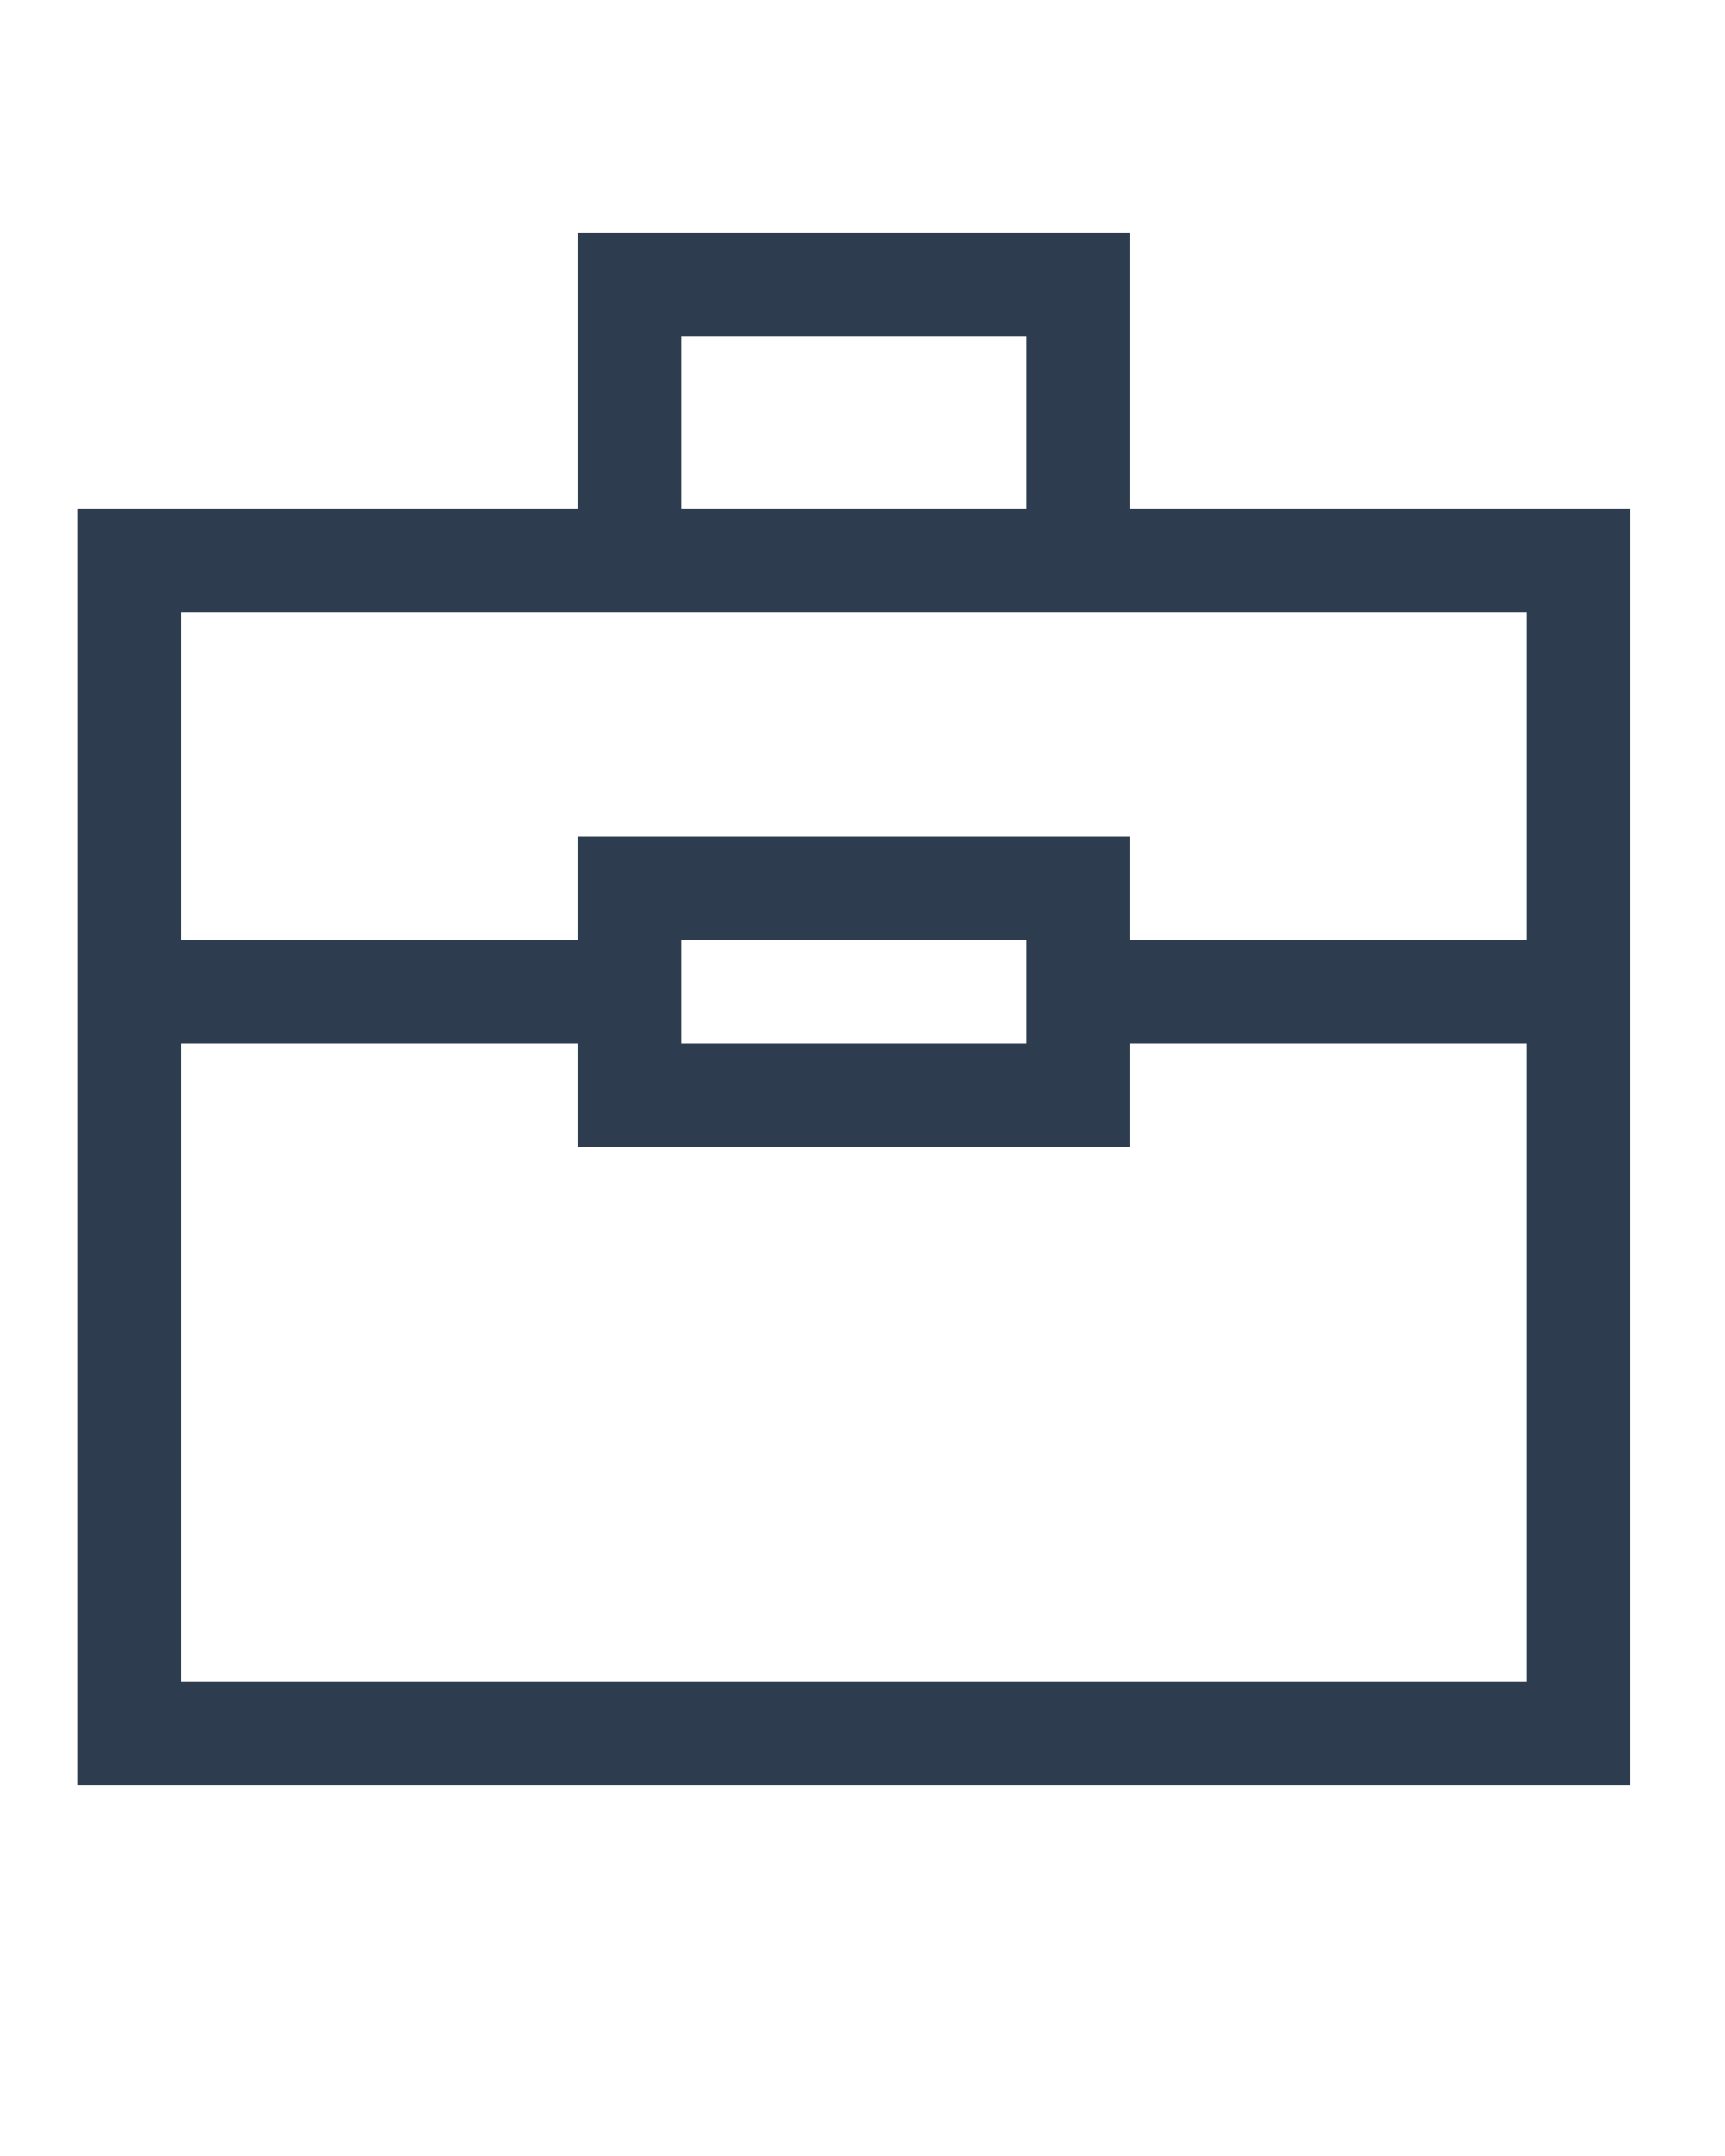
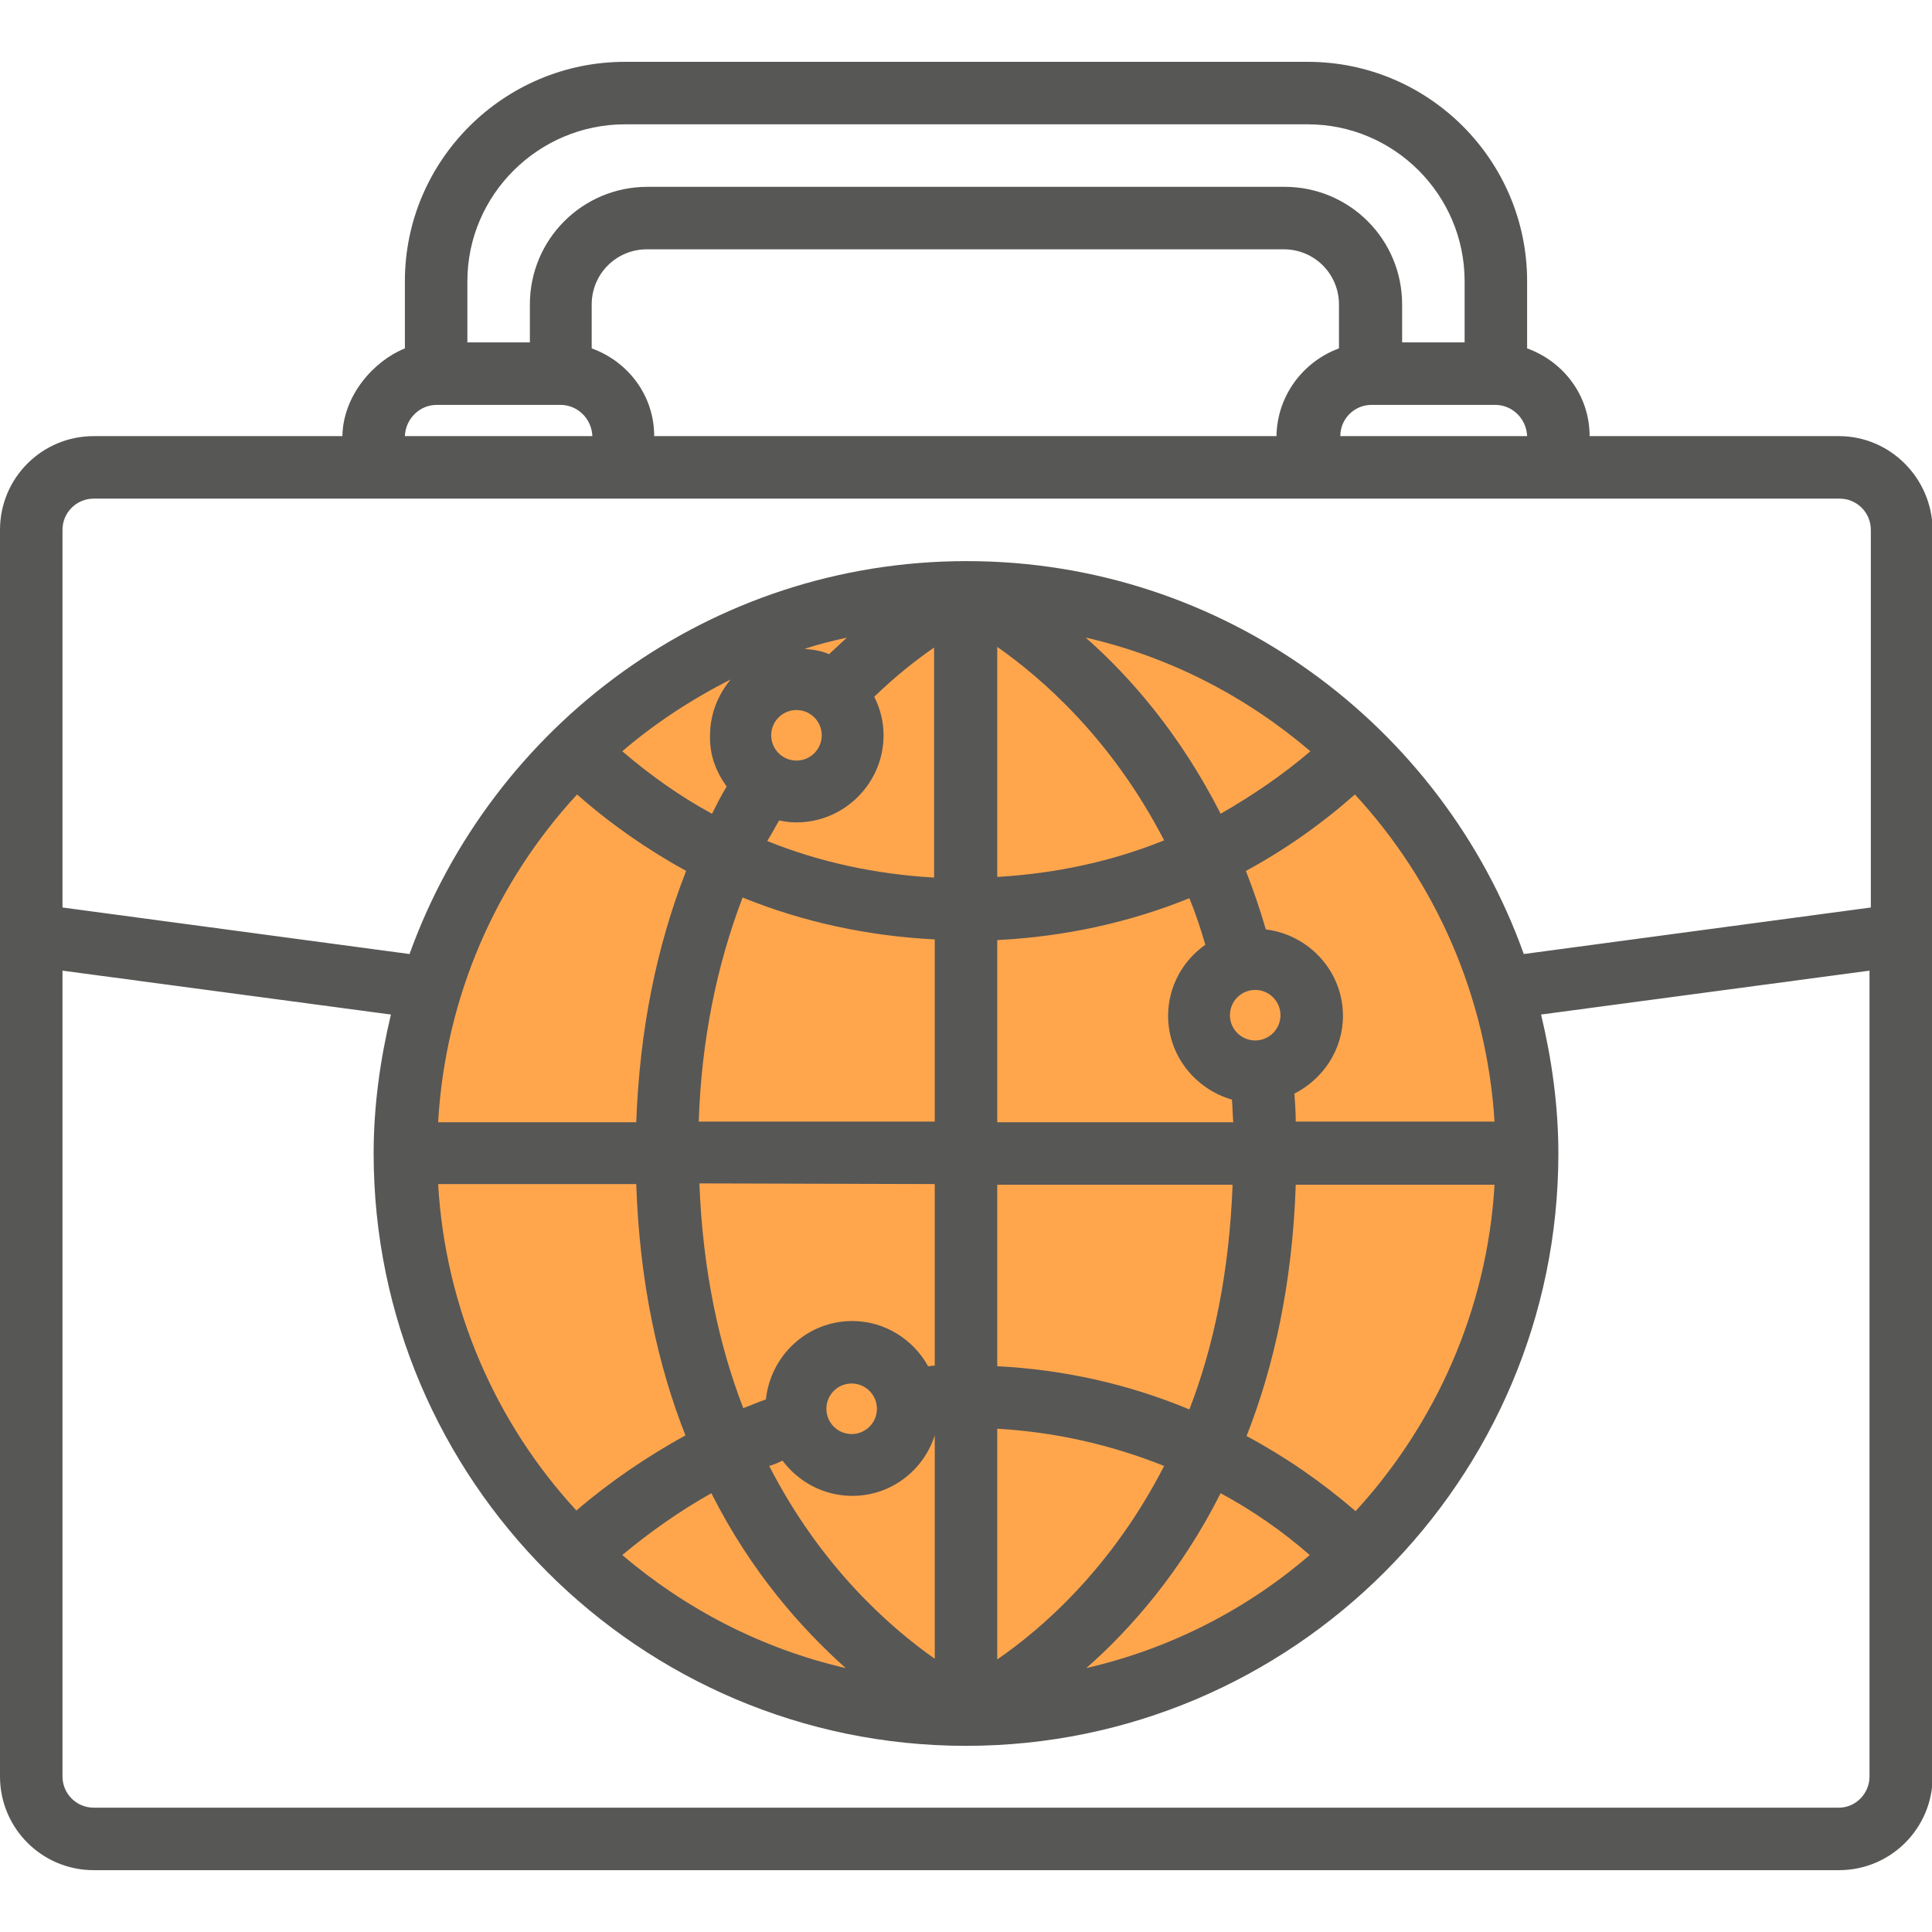
- <svg xmlns="http://www.w3.org/2000/svg" version="1.1" id="Layer_1" x="0px" y="0px" viewBox="-461 322 100 125" style="enable-background:new -461 322 100 125;" xml:space="preserve">
+ <svg xmlns="http://www.w3.org/2000/svg" version="1.1" id="Layer_1" x="0px" y="0px" viewBox="0 0 290.6 290.6" style="enable-background:new 0 0 290.6 290.6;" xml:space="preserve">
  <style type="text/css">
- 	.st0{fill:#2D3D4F;}
+ 	.st0{fill:#FFA64D;}
+ 	.st1{fill:#575756;}
</style>
-   <path class="st0" d="M-395.5,351.5v-16h-32v16h-29v74h90v-74H-395.5z M-421.5,341.5h20v10h-20V341.5z M-372.5,419.5h-78v-37h23v6h32  v-6h23V419.5z M-421.5,382.5v-6h20v6H-421.5z M-372.5,376.5h-23v-6h-32v6h-23v-19h78V376.5z" />
+   <circle class="st0" cx="145.3" cy="173.4" r="84.4" />
+   <path class="st1" d="M276.6,65.6h-37.5c0-6.1-3.9-11.2-9.4-13.2V42.3c0-18.2-14.8-33-33-33H94c-18.2,0-33.1,14.8-33.1,33v10.1  c-4.7,1.9-9.3,7.1-9.4,13.2H14.1C6.3,65.6,0,71.9,0,79.7v187.5c0,7.8,6.3,14.1,14.1,14.1h262.5c7.8,0,14.1-6.3,14.1-14.1V79.7  C290.6,71.9,284.3,65.6,276.6,65.6z M98.4,65.6c0-6.1-3.9-11.2-9.4-13.2v-6.6c0-4.6,3.7-8.3,8.3-8.3h95.8c4.6,0,8.3,3.7,8.3,8.3v6.6  c-5.4,2-9.3,7.1-9.4,13.2L98.4,65.6L98.4,65.6z M206.3,60.9h18.6c2.6,0,4.7,2.1,4.8,4.7h-28.1C201.6,63,203.7,60.9,206.3,60.9z   M70.3,42.3c0-13,10.7-23.6,23.7-23.6h102.7c13,0,23.6,10.6,23.6,23.6v9.2h-9.4v-5.7c0-9.8-7.9-17.7-17.7-17.7H97.4  c-9.8,0-17.7,7.9-17.7,17.7v5.7h-9.4L70.3,42.3C70.3,42.3,70.3,42.3,70.3,42.3z M65.7,60.9h18.6c2.6,0,4.7,2.1,4.8,4.7H60.9  C61,63,63.1,60.9,65.7,60.9z M14.1,75h37.5h46.9h93.8h46.9h37.5c2.6,0,4.7,2.1,4.7,4.7v56.8l-52.2,7c-12.3-34.4-45.2-59.1-83.8-59.1  s-71.4,24.7-83.8,59.1l-52.2-7V79.7C9.4,77.1,11.5,75,14.1,75z M194.9,168.8c0-1.4-0.1-2.9-0.2-4.3c4.3-2.2,7.3-6.6,7.3-11.7  c0-6.7-5.1-12.2-11.6-13c-0.9-3.1-1.9-6-3-8.8c5.9-3.2,11.3-7,16.4-11.5c12.1,13.1,19.8,30.3,21,49.2H194.9z M150,97.3  c6.7,4.7,17.2,13.8,25.1,29.1c-7.9,3.2-16.4,5-25.1,5.5V97.3z M123.6,110.6c0,2.1-1.7,3.8-3.8,3.8s-3.8-1.7-3.8-3.8s1.7-3.8,3.8-3.8  S123.6,108.5,123.6,110.6z M117.2,123.4c0.9,0.2,1.7,0.3,2.6,0.3c7.2,0,13.1-5.9,13.1-13.1c0-2.1-0.5-4-1.4-5.8  c3.3-3.2,6.4-5.6,9-7.4V132c-8.7-0.5-17.2-2.3-25.1-5.5C116.1,125.4,116.6,124.4,117.2,123.4z M140.6,141.3v27.4h-35.5  c0.4-12.2,2.7-23.5,6.6-33.7C120.8,138.7,130.6,140.8,140.6,141.3z M140.6,178.1v27.3c-0.3,0-0.7,0.1-1,0.1c-2.2-4-6.5-6.8-11.4-6.8  c-6.8,0-12.3,5.2-13,11.8c-1.2,0.4-2.3,0.9-3.4,1.3c-3.6-9.3-6.1-20.6-6.6-33.8L140.6,178.1L140.6,178.1z M131.9,211.9  c0,2.1-1.7,3.8-3.8,3.8s-3.8-1.7-3.8-3.8s1.7-3.8,3.8-3.8S131.9,209.8,131.9,211.9z M117.7,219.7c2.4,3.2,6.2,5.3,10.5,5.3  c5.8,0,10.7-3.8,12.4-9.1v33.6c-6.7-4.7-17.1-13.8-24.9-29C116.4,220.3,117.1,220,117.7,219.7z M150,249.6v-34.7  c8.7,0.5,17.1,2.4,25.1,5.6C167.2,235.9,156.7,245,150,249.6z M150,205.5v-27.3h35.4c-0.5,13.3-2.9,24.5-6.5,33.8  C169.8,208.2,160,206,150,205.5z M150,168.8v-27.4c10-0.5,19.8-2.6,28.9-6.3c0.9,2.2,1.7,4.6,2.4,7c-3.4,2.4-5.6,6.3-5.6,10.7  c0,6,4.1,11,9.6,12.6c0.1,1.1,0.1,2.3,0.2,3.4L150,168.8L150,168.8z M188.8,156.5c-2.1,0-3.8-1.7-3.8-3.8s1.7-3.8,3.8-3.8  s3.8,1.7,3.8,3.8S190.9,156.5,188.8,156.5z M183.6,122.4c-6.1-12-13.6-20.6-20.3-26.5c12.7,2.9,24.2,8.9,33.8,17.1  C192.9,116.6,188.3,119.7,183.6,122.4z M124.7,98.4c-1.1-0.5-2.4-0.7-3.7-0.8c2.1-0.7,4.2-1.2,6.4-1.7  C126.6,96.6,125.7,97.5,124.7,98.4z M109.3,118.3c-0.8,1.3-1.5,2.7-2.2,4.1c-4.8-2.6-9.3-5.8-13.5-9.4c4.9-4.2,10.4-7.8,16.3-10.8  c-1.9,2.3-3.1,5.2-3.1,8.4C106.7,113.5,107.7,116.1,109.3,118.3z M86.8,119.5c5.1,4.5,10.6,8.3,16.4,11.5c-4.5,11.5-7,24.1-7.5,37.8  H65.9C67,149.8,74.7,132.6,86.8,119.5z M95.7,178.1c0.5,14.9,3.3,27.4,7.4,37.8c-5.8,3.2-11.4,7-16.4,11.3  C74.7,214.2,67,197,65.9,178.1H95.7z M107,224.6c6,11.9,13.6,20.4,20.2,26.3c-12.6-2.9-24.1-8.9-33.6-17  C97.8,230.4,102.2,227.3,107,224.6z M183.6,224.6c4.8,2.6,9.3,5.7,13.4,9.3c-9.5,8.2-21,14.1-33.6,17  C170,245.1,177.6,236.5,183.6,224.6z M203.9,227.3c-5.1-4.4-10.6-8.2-16.4-11.3c4.1-10.4,6.9-22.9,7.4-37.8h29.9  C223.7,197,215.9,214.2,203.9,227.3z M276.6,271.9H14.1c-2.6,0-4.7-2.1-4.7-4.7V146l49.4,6.6c-1.6,6.7-2.6,13.7-2.6,20.9  c0,49.1,40,89.1,89.1,89.1s89.1-40,89.1-89.1c0-7.2-1-14.2-2.6-20.9l49.4-6.6v121.2C281.2,269.8,279.1,271.9,276.6,271.9z" />
</svg>
